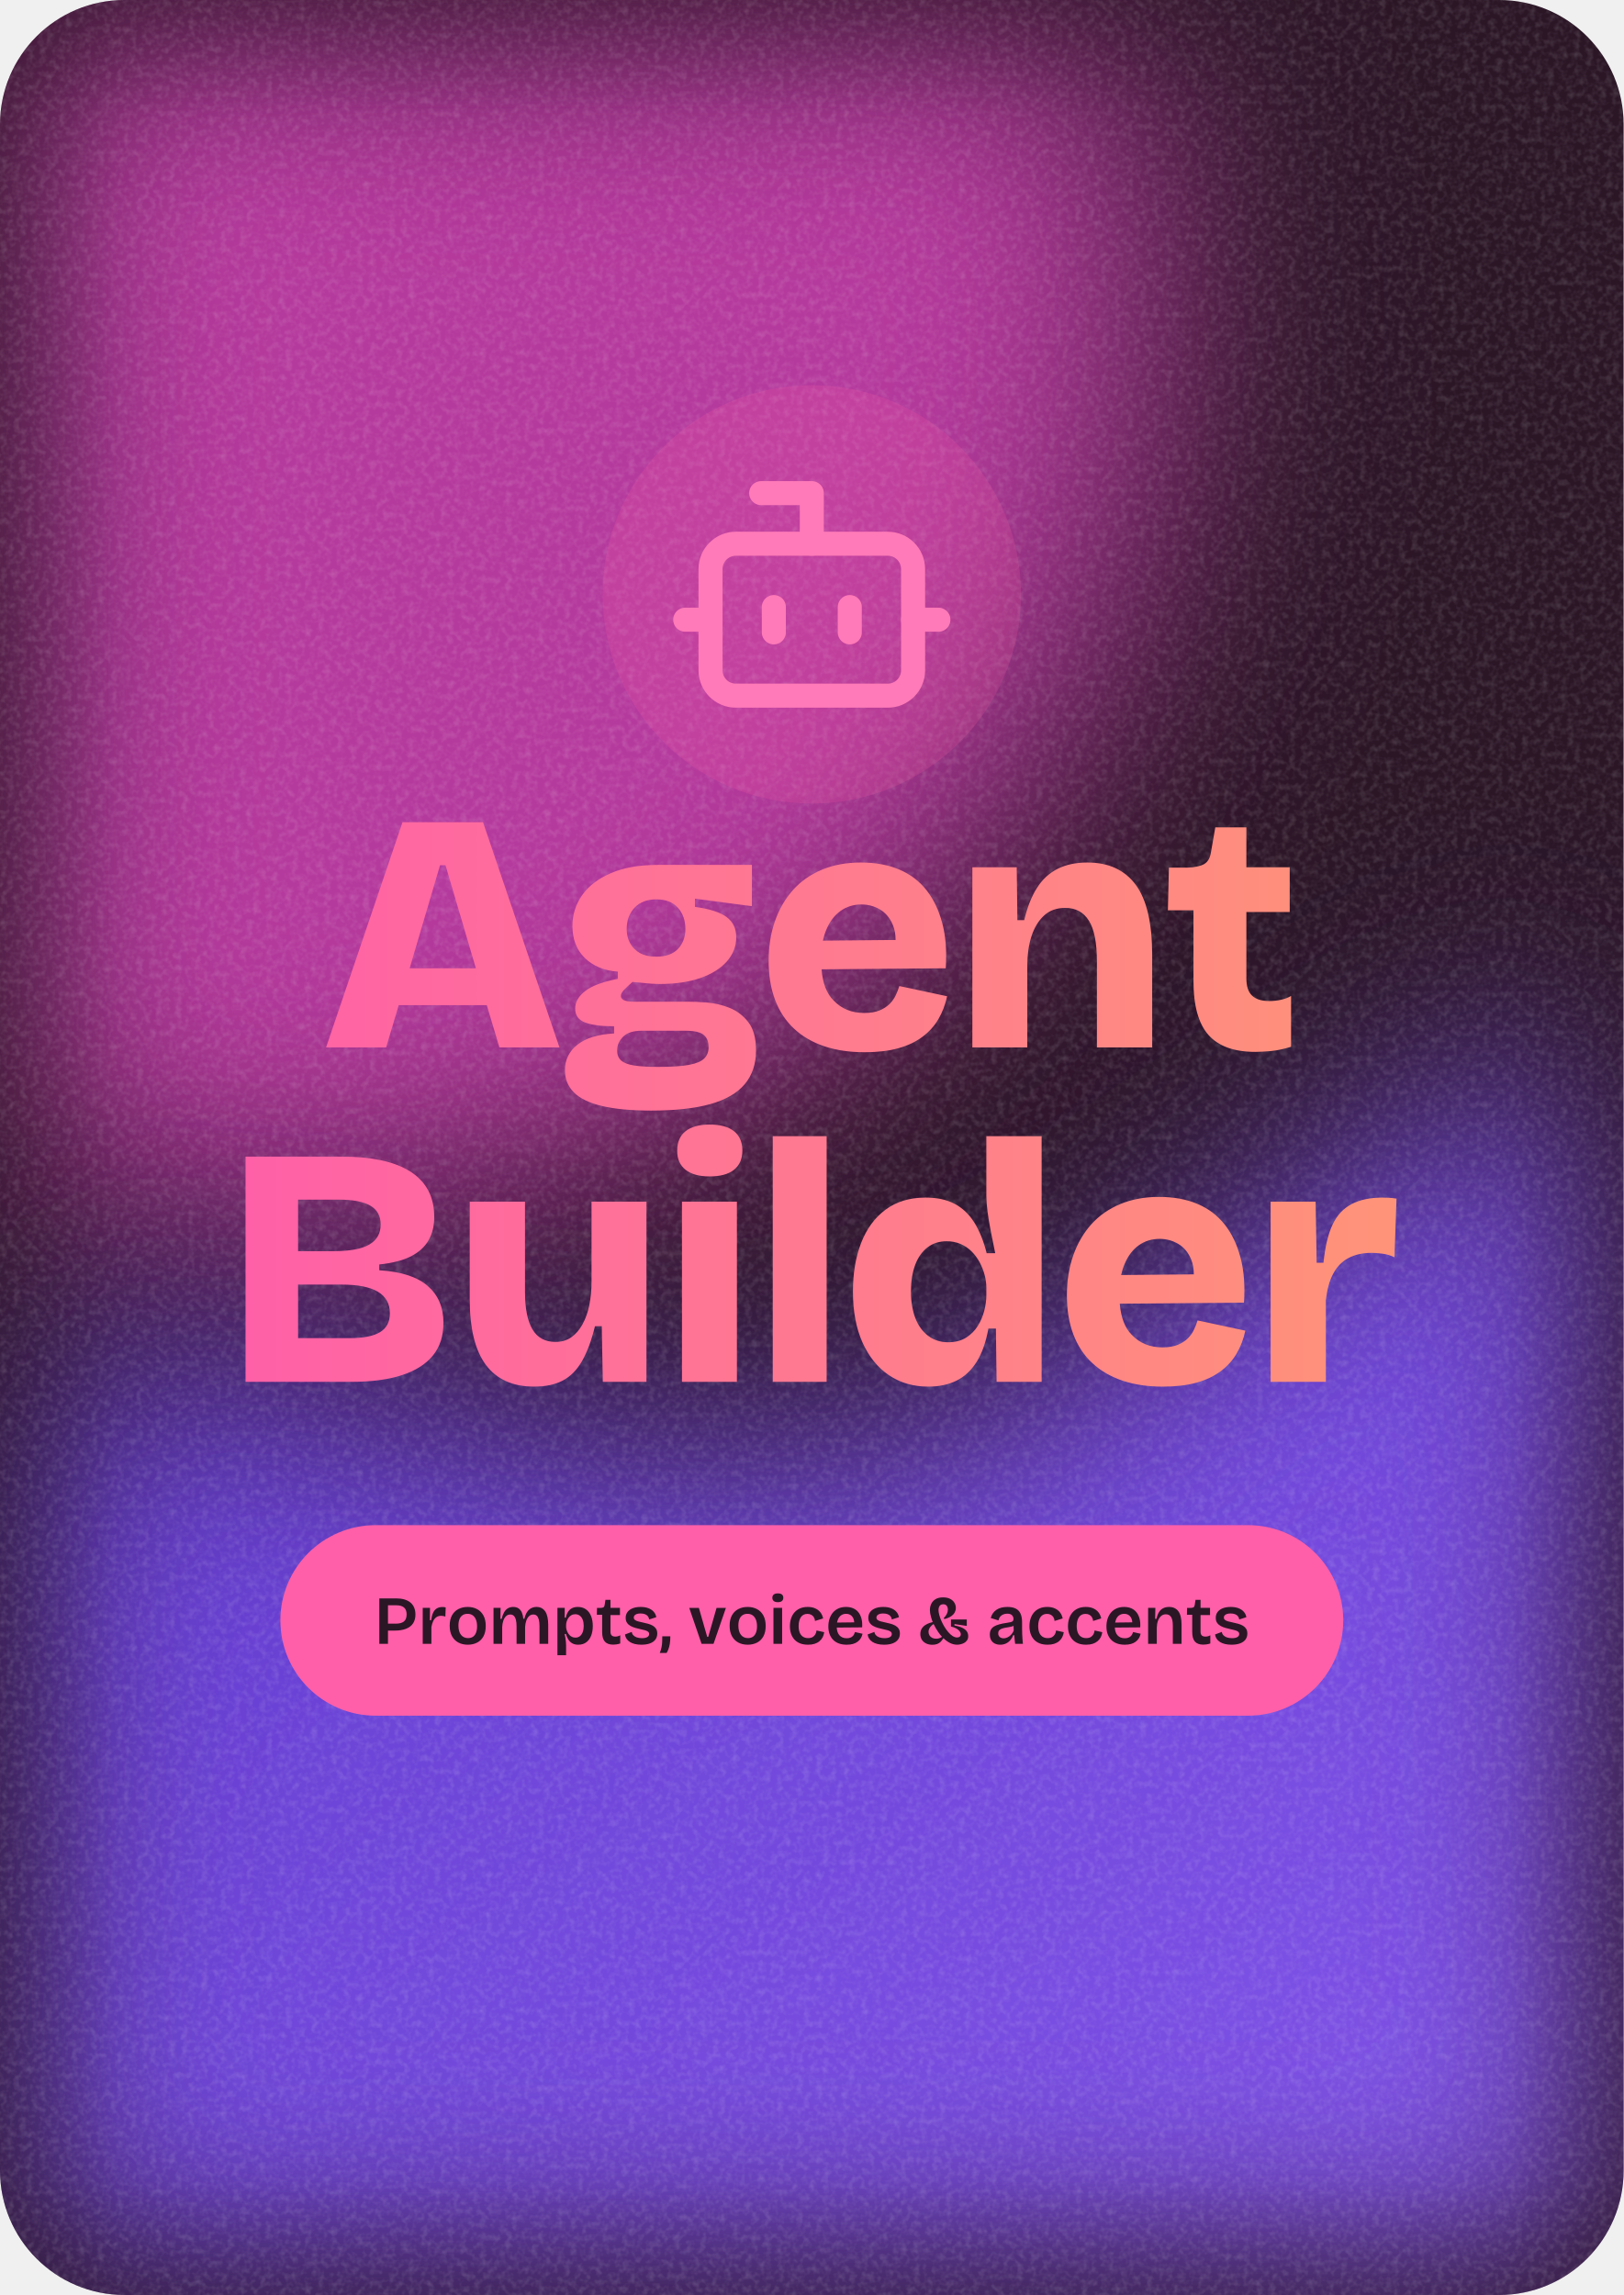
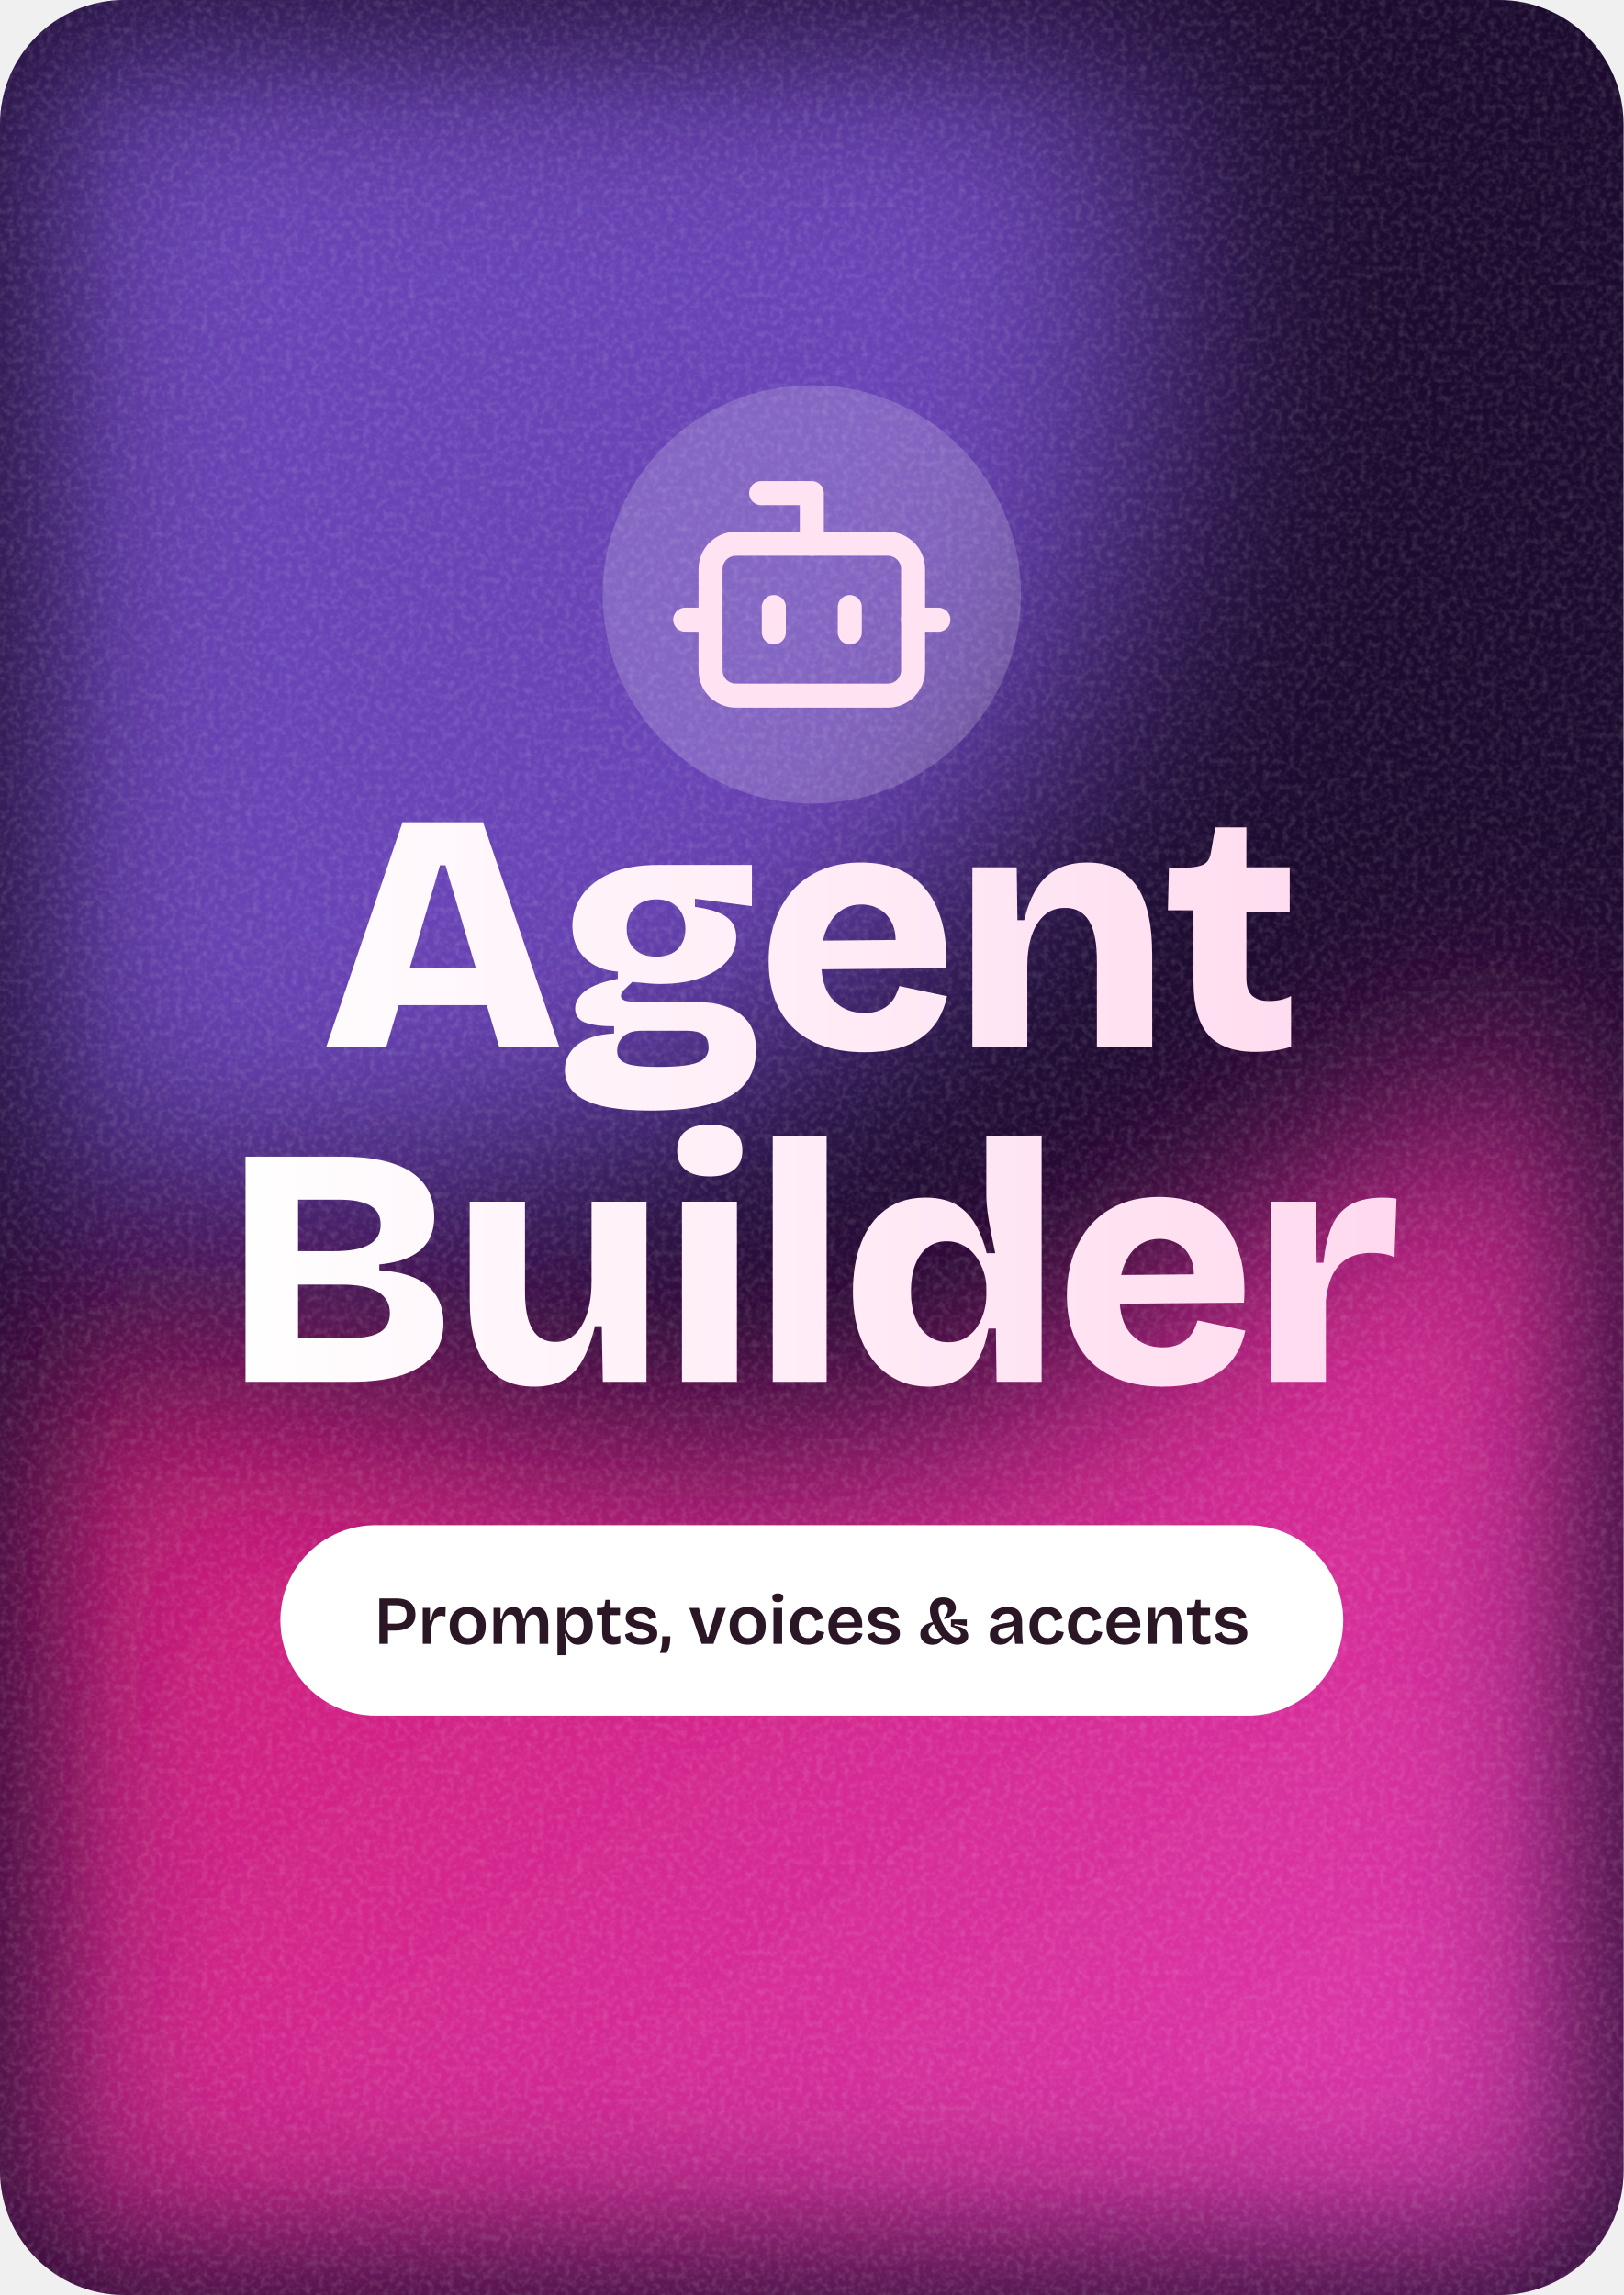
<svg xmlns="http://www.w3.org/2000/svg" width="295" height="417" viewBox="0 0 295 417" fill="none">
  <defs>
    <clipPath id="card">
      <rect width="295" height="417" rx="22.618" />
    </clipPath>
    <linearGradient id="wave" x1="0" y1="0" x2="1" y2="1">
-       <stop offset="0" stop-color="#5B36C9" />
-       <stop offset="1" stop-color="#8A5CF0" />
+       <stop offset="0" stop-color="#C81062" />
+       <stop offset="1" stop-color="#E345C4" />
    </linearGradient>
    <linearGradient id="ink" x1="40" y1="0" x2="255" y2="0" gradientUnits="userSpaceOnUse">
-       <stop offset="0" stop-color="#FF5FA8" />
-       <stop offset="1" stop-color="#FF9478" />
+       <stop offset="0" stop-color="#FFFFFF" />
+       <stop offset="1" stop-color="#FFD9EE" />
    </linearGradient>
    <filter id="soft" x="-30%" y="-30%" width="160%" height="160%">
      <feGaussianBlur stdDeviation="22" />
    </filter>
    <filter id="grain" x="0" y="0" width="100%" height="100%">
      <feTurbulence type="fractalNoise" baseFrequency="0.85" numOctaves="2" stitchTiles="stitch" />
      <feColorMatrix values="0 0 0 0 1  0 0 0 0 1  0 0 0 0 1  0 0 0 1.1 -0.45" />
    </filter>
  </defs>
  <g clip-path="url(#card)">
-     <rect width="295" height="417" fill="#2B1626" />
-     <circle cx="50" cy="60" r="160" fill="#E345C4" opacity="0.75" filter="url(#soft)" />
+     <rect width="295" height="417" fill="#1C0B2E" />
+     <circle cx="50" cy="60" r="160" fill="#8A5CF0" opacity="0.7" filter="url(#soft)" />
    <path d="M-40 262C40 215 120 300 200 244S300 176 340 206L340 460L-40 460Z" fill="url(#wave)" filter="url(#soft)" />
    <rect width="295" height="417" fill="#FFFFFF" filter="url(#grain)" opacity="0.256" />
  </g>
  <path d="M70.155 190.320L59.243 190.320L73.131 149.400L87.763 149.400L101.651 190.320L90.739 190.320L88.445 182.632L72.449 182.632L70.155 190.320ZM74.433 175.936L86.461 175.936L80.943 157.212L79.951 157.212L74.433 175.936ZM118.329 201.790L118.329 201.790Q112.873 201.790 109.370 200.953Q105.867 200.116 104.255 198.473Q102.643 196.830 102.643 194.474L102.643 194.474Q102.643 191.622 104.906 189.824Q107.169 188.026 111.571 187.778L111.571 187.778L111.571 186.476Q108.161 186.476 106.332 185.794Q104.503 185.112 104.503 183.252L104.503 183.252Q104.503 181.516 106.301 180.090Q108.099 178.664 112.253 177.858L112.253 177.858L112.253 176.556Q108.471 176.246 106.239 174.045Q104.007 171.844 104.007 168.248L104.007 168.248Q104.007 165.210 105.743 162.699Q107.479 160.188 110.951 158.669Q114.423 157.150 119.631 157.150L119.631 157.150L136.619 157.150L136.619 164.652L126.265 163.288L126.265 164.776Q130.295 165.334 132.031 166.636Q133.767 167.938 133.767 170.294L133.767 170.294Q133.767 172.774 132.062 174.696Q130.357 176.618 127.257 177.703Q124.157 178.788 119.879 178.788L119.879 178.788Q119.135 178.788 118.236 178.726Q117.337 178.664 114.919 178.416L114.919 178.416Q113.927 179.284 113.369 179.873Q112.811 180.462 112.811 180.958L112.811 180.958Q112.811 181.330 113.121 181.578Q113.431 181.826 114.020 181.919Q114.609 182.012 115.291 182.012L115.291 182.012L125.273 182.012Q126.513 182.012 128.528 182.167Q130.543 182.322 132.558 183.128Q134.573 183.934 135.968 185.732Q137.363 187.530 137.363 190.878L137.363 190.878Q137.363 194.536 135.317 196.985Q133.271 199.434 129.055 200.612Q124.839 201.790 118.329 201.790ZM119.631 193.854L119.631 193.854Q123.227 193.854 125.211 193.482Q127.195 193.110 127.970 192.304Q128.745 191.498 128.745 190.320L128.745 190.320Q128.745 189.204 128.311 188.553Q127.877 187.902 127.195 187.654Q126.513 187.406 125.800 187.344Q125.087 187.282 124.591 187.282L124.591 187.282L116.593 187.282Q114.299 187.282 113.214 188.367Q112.129 189.452 112.129 190.878L112.129 190.878Q112.129 192.056 112.873 192.707Q113.617 193.358 115.260 193.606Q116.903 193.854 119.631 193.854ZM119.197 173.828L119.197 173.828Q121.863 173.828 123.196 172.402Q124.529 170.976 124.529 168.806L124.529 168.806Q124.529 166.450 123.165 164.931Q121.801 163.412 119.259 163.412L119.259 163.412Q116.717 163.412 115.291 164.931Q113.865 166.450 113.865 168.806L113.865 168.806Q113.865 170.232 114.485 171.379Q115.105 172.526 116.283 173.177Q117.461 173.828 119.197 173.828ZM157.079 191.188L157.079 191.188Q152.987 191.188 149.763 190.103Q146.539 189.018 144.276 186.910Q142.013 184.802 140.835 181.702Q139.657 178.602 139.657 174.572L139.657 174.572Q139.657 170.666 140.804 167.380Q141.951 164.094 144.090 161.707Q146.229 159.320 149.360 158.018Q152.491 156.716 156.397 156.716L156.397 156.716Q160.365 156.716 163.372 157.987Q166.379 159.258 168.332 161.738Q170.285 164.218 171.215 167.783Q172.145 171.348 171.835 175.936L171.835 175.936L149.267 176.122Q149.577 179.904 151.437 181.764L151.437 181.764Q153.607 184.058 157.017 184.058L157.017 184.058Q158.691 184.058 159.807 183.593Q160.923 183.128 161.636 182.415Q162.349 181.702 162.752 180.834Q163.155 179.966 163.403 179.160L163.403 179.160L172.083 181.020Q171.587 183.314 170.502 185.174Q169.417 187.034 167.588 188.398Q165.759 189.762 163.186 190.475Q160.613 191.188 157.079 191.188ZM149.515 170.914L149.515 170.914L162.721 170.790Q162.721 169.240 162.225 168.062L162.225 168.062Q161.419 166.140 159.869 165.241Q158.319 164.342 156.521 164.342L156.521 164.342Q154.351 164.342 152.708 165.520Q151.065 166.698 150.135 168.930L150.135 168.930Q149.763 169.798 149.515 170.914ZM186.653 190.320L176.671 190.320L176.671 157.584L184.731 157.584L184.855 167.194L186.095 167.194Q186.901 163.722 188.389 161.366Q189.877 159.010 192.171 157.863Q194.465 156.716 197.565 156.716L197.565 156.716Q203.331 156.716 206.338 160.746Q209.345 164.776 209.345 173.580L209.345 173.580L209.345 190.320L199.301 190.320L199.301 174.696Q199.301 169.612 197.844 167.287Q196.387 164.962 193.535 164.962L193.535 164.962Q191.179 164.962 189.660 166.388Q188.141 167.814 187.397 170.170Q186.653 172.526 186.653 175.440L186.653 175.440L186.653 190.320ZM228.069 191.126L228.069 191.126Q222.303 191.126 219.575 188.057Q216.847 184.988 216.847 178.230L216.847 178.230L216.847 165.396L212.197 165.396L212.383 157.646L215.731 157.646Q217.715 157.584 218.738 157.026Q219.761 156.468 220.009 154.918L220.009 154.918L220.815 150.330L226.457 150.330L226.457 157.584L234.331 157.584L234.331 165.706L226.457 165.706L226.457 177.796Q226.457 179.904 227.480 180.896Q228.503 181.888 230.611 181.888L230.611 181.888Q231.789 181.888 232.843 181.640Q233.897 181.392 234.579 180.958L234.579 180.958L234.579 190.196Q232.595 190.816 230.952 190.971Q229.309 191.126 228.069 191.126ZM63.831 251.080L44.611 251.080L44.611 210.160L62.281 210.160Q66.125 210.160 69.194 210.811Q72.263 211.462 74.433 212.795Q76.603 214.128 77.750 216.205Q78.897 218.282 78.897 221.134L78.897 221.134Q78.897 223.552 77.874 225.350Q76.851 227.148 74.681 228.264Q72.511 229.380 68.915 229.752L68.915 229.752L68.915 230.806Q74.867 231.178 77.719 233.658Q80.571 236.138 80.571 240.354L80.571 240.354Q80.571 243.950 78.649 246.306Q76.727 248.662 73.007 249.871Q69.287 251.080 63.831 251.080L63.831 251.080ZM54.159 233.410L54.159 243.144L63.459 243.144Q67.241 243.144 69.039 242.059Q70.837 240.974 70.837 238.618L70.837 238.618Q70.837 236.014 68.667 234.712Q66.497 233.410 62.033 233.410L62.033 233.410L54.159 233.410ZM54.159 217.972L54.159 227.334L60.669 227.334Q65.071 227.334 67.117 226.125Q69.163 224.916 69.163 222.498L69.163 222.498Q69.163 220.142 67.272 219.057Q65.381 217.972 61.537 217.972L61.537 217.972L54.159 217.972ZM97.063 251.948L97.063 251.948Q91.235 251.948 88.290 248.011Q85.345 244.074 85.345 236.014L85.345 236.014L85.345 218.344L95.389 218.344L95.389 234.712Q95.389 239.300 96.753 241.563Q98.117 243.826 100.907 243.826L100.907 243.826Q102.581 243.826 103.790 242.989Q104.999 242.152 105.836 240.633Q106.673 239.114 107.076 237.130Q107.479 235.146 107.479 232.790L107.479 232.790L107.479 218.344L117.461 218.344L117.461 251.080L109.525 251.080L109.339 240.974L108.099 240.974Q107.169 244.818 105.774 247.267Q104.379 249.716 102.271 250.832Q100.163 251.948 97.063 251.948ZM133.891 251.080L123.909 251.080L123.909 218.344L133.891 218.344L133.891 251.080ZM128.931 213.756L128.931 213.756Q126.079 213.756 124.560 212.547Q123.041 211.338 123.041 209.106L123.041 209.106Q123.041 206.750 124.560 205.541Q126.079 204.332 128.931 204.332L128.931 204.332Q131.845 204.332 133.364 205.541Q134.883 206.750 134.883 209.044L134.883 209.044Q134.883 211.338 133.364 212.547Q131.845 213.756 128.931 213.756ZM150.197 251.080L140.401 251.080L140.401 206.440L150.197 206.440L150.197 251.080ZM168.673 251.948L168.673 251.948Q164.581 251.948 161.512 249.871Q158.443 247.794 156.707 243.919Q154.971 240.044 154.971 234.650L154.971 234.650Q154.971 229.690 156.459 225.846Q157.947 222.002 160.892 219.801Q163.837 217.600 168.177 217.600L168.177 217.600Q171.277 217.600 173.416 218.716Q175.555 219.832 176.981 222.064Q178.407 224.296 179.275 227.706L179.275 227.706L180.825 227.706Q180.391 225.598 180.019 223.707Q179.647 221.816 179.430 220.173Q179.213 218.530 179.213 217.290L179.213 217.290L179.213 206.440L189.257 206.440L189.257 251.080L181.073 251.080L180.949 241.408L179.585 241.408Q178.903 245.128 177.446 247.453Q175.989 249.778 173.788 250.863Q171.587 251.948 168.673 251.948ZM172.269 243.888L172.269 243.888Q174.191 243.888 175.524 243.051Q176.857 242.214 177.663 240.912Q178.469 239.610 178.841 238.122Q179.213 236.634 179.213 235.332L179.213 235.332L179.213 234.030Q179.213 232.852 178.903 231.674Q178.593 230.496 178.004 229.380Q177.415 228.264 176.547 227.396Q175.679 226.528 174.532 226.032Q173.385 225.536 172.021 225.536L172.021 225.536Q169.975 225.536 168.518 226.652Q167.061 227.768 166.286 229.814Q165.511 231.860 165.511 234.650Q165.511 237.440 166.317 239.517Q167.123 241.594 168.673 242.741Q170.223 243.888 172.269 243.888ZM211.267 251.948L211.267 251.948Q207.175 251.948 203.951 250.863Q200.727 249.778 198.464 247.670Q196.201 245.562 195.023 242.462Q193.845 239.362 193.845 235.332L193.845 235.332Q193.845 231.426 194.992 228.140Q196.139 224.854 198.278 222.467Q200.417 220.080 203.548 218.778Q206.679 217.476 210.585 217.476L210.585 217.476Q214.553 217.476 217.560 218.747Q220.567 220.018 222.520 222.498Q224.473 224.978 225.403 228.543Q226.333 232.108 226.023 236.696L226.023 236.696L203.455 236.882Q203.765 240.664 205.625 242.524L205.625 242.524Q207.795 244.818 211.205 244.818L211.205 244.818Q212.879 244.818 213.995 244.353Q215.111 243.888 215.824 243.175Q216.537 242.462 216.940 241.594Q217.343 240.726 217.591 239.920L217.591 239.920L226.271 241.780Q225.775 244.074 224.690 245.934Q223.605 247.794 221.776 249.158Q219.947 250.522 217.374 251.235Q214.801 251.948 211.267 251.948ZM203.703 231.674L203.703 231.674L216.909 231.550Q216.909 230 216.413 228.822L216.413 228.822Q215.607 226.900 214.057 226.001Q212.507 225.102 210.709 225.102L210.709 225.102Q208.539 225.102 206.896 226.280Q205.253 227.458 204.323 229.690L204.323 229.690Q203.951 230.558 203.703 231.674ZM240.903 251.080L230.859 251.080L230.859 218.344L239.043 218.344L239.229 229.442L240.469 229.442Q240.903 225.102 242.112 222.529Q243.321 219.956 245.584 218.778Q247.847 217.600 251.195 217.600L251.195 217.600Q251.691 217.600 252.311 217.631Q252.931 217.662 253.737 217.786L253.737 217.786L253.365 228.450Q252.373 227.954 251.226 227.799Q250.079 227.644 249.211 227.644L249.211 227.644Q246.793 227.644 245.026 228.574Q243.259 229.504 242.236 231.426Q241.213 233.348 240.903 236.262L240.903 236.262L240.903 251.080Z" fill="url(#ink)" />
-   <rect x="50.944" y="277.12" width="193.113" height="34.618" rx="17.309" fill="#FF5FA8" />
+   <rect x="50.944" y="277.12" width="193.113" height="34.618" rx="17.309" fill="#FFFFFF" />
  <path d="M70.494 298.679L68.919 298.679L68.919 290.429L72.031 290.429Q72.831 290.429 73.469 290.617Q74.106 290.804 74.556 291.167Q75.006 291.529 75.244 292.085Q75.481 292.642 75.481 293.367L75.481 293.367Q75.481 294.317 75.050 294.967Q74.619 295.617 73.775 295.948Q72.931 296.279 71.681 296.279L71.681 296.279L70.494 296.279L70.494 298.679ZM71.994 291.679L70.494 291.679L70.494 295.017L71.894 295.017Q72.894 295.017 73.387 294.623Q73.881 294.229 73.881 293.317L73.881 293.317Q73.881 292.504 73.419 292.092Q72.956 291.679 71.994 291.679L71.994 291.679ZM78.381 298.679L76.806 298.679L76.806 292.142L78.131 292.142L78.106 294.392L78.331 294.392Q78.444 293.592 78.681 293.060Q78.919 292.529 79.344 292.260Q79.769 291.992 80.394 291.992L80.394 291.992Q80.519 291.992 80.662 292.004Q80.806 292.017 80.981 292.067L80.981 292.067L80.919 293.729Q80.719 293.654 80.512 293.623Q80.306 293.592 80.131 293.592L80.131 293.592Q79.644 293.592 79.287 293.842Q78.931 294.092 78.712 294.548Q78.494 295.004 78.381 295.629L78.381 295.629L78.381 298.679ZM84.981 298.842L84.981 298.842Q84.019 298.842 83.281 298.448Q82.544 298.054 82.125 297.285Q81.706 296.517 81.706 295.392L81.706 295.392Q81.706 294.242 82.137 293.485Q82.569 292.729 83.306 292.354Q84.044 291.979 84.969 291.979L84.969 291.979Q85.931 291.979 86.669 292.367Q87.406 292.754 87.831 293.523Q88.256 294.292 88.256 295.429L88.256 295.429Q88.256 296.579 87.831 297.342Q87.406 298.104 86.662 298.473Q85.919 298.842 84.981 298.842ZM85.044 297.642L85.044 297.642Q85.569 297.642 85.931 297.398Q86.294 297.154 86.487 296.667Q86.681 296.179 86.681 295.504L86.681 295.504Q86.681 294.792 86.475 294.285Q86.269 293.779 85.887 293.504Q85.506 293.229 84.931 293.229L84.931 293.229Q84.431 293.229 84.056 293.473Q83.681 293.717 83.487 294.192Q83.294 294.667 83.294 295.367L83.294 295.367Q83.294 296.467 83.762 297.054Q84.231 297.642 85.044 297.642ZM91.244 298.679L89.669 298.679L89.669 292.142L90.956 292.142L90.919 294.142L91.144 294.142Q91.319 293.417 91.600 292.935Q91.881 292.454 92.294 292.217Q92.706 291.979 93.244 291.979L93.244 291.979Q93.844 291.979 94.231 292.254Q94.619 292.529 94.825 293.010Q95.031 293.492 95.081 294.129L95.081 294.129L95.281 294.129Q95.444 293.404 95.750 292.929Q96.056 292.454 96.500 292.217Q96.944 291.979 97.481 291.979L97.481 291.979Q98.006 291.979 98.406 292.192Q98.806 292.404 99.075 292.810Q99.344 293.217 99.475 293.829Q99.606 294.442 99.606 295.242L99.606 295.242L99.606 298.679L98.019 298.679L98.019 295.442Q98.019 294.742 97.900 294.279Q97.781 293.817 97.537 293.585Q97.294 293.354 96.906 293.354L96.906 293.354Q96.469 293.354 96.144 293.642Q95.819 293.929 95.631 294.448Q95.444 294.967 95.406 295.629L95.406 295.629L95.406 298.679L93.856 298.679L93.856 295.517Q93.856 294.792 93.731 294.310Q93.606 293.829 93.356 293.592Q93.106 293.354 92.719 293.354L92.719 293.354Q92.269 293.354 91.950 293.654Q91.631 293.954 91.450 294.479Q91.269 295.004 91.244 295.654L91.244 295.654L91.244 298.679ZM102.856 300.754L101.281 300.754L101.281 292.142L102.606 292.142L102.594 293.917L102.806 293.929Q102.931 293.304 103.212 292.867Q103.494 292.429 103.931 292.204Q104.369 291.979 104.969 291.979L104.969 291.979Q105.844 291.979 106.456 292.410Q107.069 292.842 107.388 293.623Q107.706 294.404 107.706 295.442L107.706 295.442Q107.706 296.417 107.412 297.185Q107.119 297.954 106.525 298.398Q105.931 298.842 105.056 298.842L105.056 298.842Q104.419 298.842 103.981 298.592Q103.544 298.342 103.269 297.904Q102.994 297.467 102.819 296.892L102.819 296.892L102.594 296.892Q102.669 297.229 102.725 297.585Q102.781 297.942 102.819 298.285Q102.856 298.629 102.856 298.942L102.856 298.942L102.856 300.754ZM104.544 297.554L104.544 297.554Q105.031 297.554 105.369 297.285Q105.706 297.017 105.881 296.535Q106.056 296.054 106.056 295.429L106.056 295.429Q106.056 294.779 105.875 294.304Q105.694 293.829 105.344 293.567Q104.994 293.304 104.519 293.304L104.519 293.304Q104.106 293.304 103.794 293.492Q103.481 293.679 103.269 293.985Q103.056 294.292 102.956 294.642Q102.856 294.992 102.856 295.329L102.856 295.329L102.856 295.542Q102.856 295.792 102.925 296.060Q102.994 296.329 103.131 296.598Q103.269 296.867 103.469 297.085Q103.669 297.304 103.944 297.429Q104.219 297.554 104.544 297.554ZM111.419 298.829L111.419 298.829Q110.381 298.829 109.894 298.273Q109.406 297.717 109.406 296.542L109.406 296.542L109.406 293.404L108.444 293.404L108.469 292.154L109.106 292.154Q109.469 292.154 109.644 292.042Q109.819 291.929 109.856 291.642L109.856 291.642L110.006 290.692L110.919 290.692L110.919 292.142L112.644 292.142L112.644 293.454L110.919 293.454L110.919 296.479Q110.919 296.942 111.137 297.154Q111.356 297.367 111.794 297.367L111.794 297.367Q112.031 297.367 112.262 297.310Q112.494 297.254 112.694 297.117L112.694 297.117L112.694 298.617Q112.306 298.742 111.987 298.785Q111.669 298.829 111.419 298.829ZM116.531 298.842L116.531 298.842Q115.869 298.842 115.337 298.710Q114.806 298.579 114.431 298.335Q114.056 298.092 113.831 297.748Q113.606 297.404 113.556 296.979L113.556 296.979L114.794 296.517Q114.819 296.842 115.044 297.098Q115.269 297.354 115.669 297.504Q116.069 297.654 116.631 297.654L116.631 297.654Q117.256 297.654 117.600 297.460Q117.944 297.267 117.944 296.904L117.944 296.904Q117.944 296.642 117.756 296.485Q117.569 296.329 117.212 296.223Q116.856 296.117 116.356 296.017L116.356 296.017Q115.894 295.917 115.425 295.785Q114.956 295.654 114.562 295.435Q114.169 295.217 113.925 294.860Q113.681 294.504 113.681 293.954L113.681 293.954Q113.681 293.354 114.000 292.917Q114.319 292.479 114.925 292.229Q115.531 291.979 116.394 291.979L116.394 291.979Q117.206 291.979 117.800 292.204Q118.394 292.429 118.769 292.848Q119.144 293.267 119.244 293.842L119.244 293.842L117.944 294.254Q117.906 293.904 117.706 293.660Q117.506 293.417 117.169 293.292Q116.831 293.167 116.381 293.167L116.381 293.167Q115.806 293.167 115.481 293.367Q115.156 293.567 115.156 293.904L115.156 293.904Q115.156 294.179 115.362 294.342Q115.569 294.504 115.937 294.604Q116.306 294.704 116.781 294.804L116.781 294.804Q117.281 294.904 117.750 295.035Q118.219 295.167 118.594 295.379Q118.969 295.592 119.194 295.935Q119.419 296.279 119.419 296.817L119.419 296.817Q119.419 297.467 119.069 297.923Q118.719 298.379 118.075 298.610Q117.431 298.842 116.531 298.842ZM121.119 300.342L119.881 300.342Q120.106 299.767 120.200 299.279Q120.294 298.792 120.312 298.317Q120.331 297.842 120.331 297.317L120.331 297.317L121.794 297.317Q121.794 298.104 121.700 298.673Q121.606 299.242 121.450 299.648Q121.294 300.054 121.119 300.342L121.119 300.342ZM129.644 298.679L127.469 298.679L125.231 292.154L126.981 292.154L128.494 297.417L128.681 297.417L130.194 292.154L131.894 292.154L129.644 298.679ZM135.844 298.842L135.844 298.842Q134.881 298.842 134.144 298.448Q133.406 298.054 132.987 297.285Q132.569 296.517 132.569 295.392L132.569 295.392Q132.569 294.242 133.000 293.485Q133.431 292.729 134.169 292.354Q134.906 291.979 135.831 291.979L135.831 291.979Q136.794 291.979 137.531 292.367Q138.269 292.754 138.694 293.523Q139.119 294.292 139.119 295.429L139.119 295.429Q139.119 296.579 138.694 297.342Q138.269 298.104 137.525 298.473Q136.781 298.842 135.844 298.842ZM135.906 297.642L135.906 297.642Q136.431 297.642 136.794 297.398Q137.156 297.154 137.350 296.667Q137.544 296.179 137.544 295.504L137.544 295.504Q137.544 294.792 137.337 294.285Q137.131 293.779 136.750 293.504Q136.369 293.229 135.794 293.229L135.794 293.229Q135.294 293.229 134.919 293.473Q134.544 293.717 134.350 294.192Q134.156 294.667 134.156 295.367L134.156 295.367Q134.156 296.467 134.625 297.054Q135.094 297.642 135.906 297.642ZM142.106 298.679L140.531 298.679L140.531 292.142L142.106 292.142L142.106 298.679ZM141.319 291.117L141.319 291.117Q140.844 291.117 140.587 290.910Q140.331 290.704 140.331 290.317L140.331 290.317Q140.331 289.929 140.587 289.723Q140.844 289.517 141.319 289.517L141.319 289.517Q141.819 289.517 142.069 289.717Q142.319 289.917 142.319 290.317L142.319 290.317Q142.319 290.704 142.062 290.910Q141.806 291.117 141.319 291.117ZM146.819 298.842L146.819 298.842Q145.969 298.842 145.350 298.592Q144.731 298.342 144.325 297.885Q143.919 297.429 143.719 296.817Q143.519 296.204 143.519 295.492L143.519 295.492Q143.519 294.729 143.725 294.092Q143.931 293.454 144.344 292.979Q144.756 292.504 145.362 292.242Q145.969 291.979 146.756 291.979L146.756 291.979Q147.544 291.979 148.125 292.242Q148.706 292.504 149.069 292.973Q149.431 293.442 149.556 294.067L149.556 294.067L148.081 294.529Q148.056 294.154 147.881 293.860Q147.706 293.567 147.406 293.404Q147.106 293.242 146.694 293.242L146.694 293.242Q146.294 293.242 146.000 293.398Q145.706 293.554 145.512 293.842Q145.319 294.129 145.212 294.535Q145.106 294.942 145.106 295.442L145.106 295.442Q145.106 296.129 145.294 296.617Q145.481 297.104 145.869 297.373Q146.256 297.642 146.831 297.642L146.831 297.642Q147.344 297.642 147.662 297.448Q147.981 297.254 148.150 296.942Q148.319 296.629 148.356 296.254L148.356 296.254L149.756 296.567Q149.681 297.079 149.469 297.492Q149.256 297.904 148.887 298.210Q148.519 298.517 148.006 298.679Q147.494 298.842 146.819 298.842ZM153.831 298.842L153.831 298.842Q153.044 298.842 152.425 298.617Q151.806 298.392 151.381 297.960Q150.956 297.529 150.731 296.917Q150.506 296.304 150.506 295.529Q150.506 294.754 150.725 294.104Q150.944 293.454 151.356 292.979Q151.769 292.504 152.362 292.242Q152.956 291.979 153.719 291.979L153.719 291.979Q154.431 291.979 154.994 292.217Q155.556 292.454 155.944 292.923Q156.331 293.392 156.519 294.085Q156.706 294.779 156.644 295.692L156.644 295.692L152.031 295.729Q152.081 296.642 152.519 297.129L152.519 297.129Q152.994 297.667 153.831 297.667L153.831 297.667Q154.206 297.667 154.462 297.573Q154.719 297.479 154.894 297.323Q155.069 297.167 155.175 296.967Q155.281 296.767 155.344 296.542L155.344 296.542L156.719 296.854Q156.619 297.317 156.394 297.679Q156.169 298.042 155.812 298.304Q155.456 298.567 154.969 298.704Q154.481 298.842 153.831 298.842ZM152.081 294.817L152.081 294.817L155.206 294.779Q155.181 294.404 155.069 294.117L155.069 294.117Q154.881 293.667 154.531 293.448Q154.181 293.229 153.731 293.229L153.731 293.229Q153.219 293.229 152.831 293.498Q152.444 293.767 152.244 294.267L152.244 294.267Q152.144 294.517 152.081 294.817ZM160.619 298.842L160.619 298.842Q159.956 298.842 159.425 298.710Q158.894 298.579 158.519 298.335Q158.144 298.092 157.919 297.748Q157.694 297.404 157.644 296.979L157.644 296.979L158.881 296.517Q158.906 296.842 159.131 297.098Q159.356 297.354 159.756 297.504Q160.156 297.654 160.719 297.654L160.719 297.654Q161.344 297.654 161.687 297.460Q162.031 297.267 162.031 296.904L162.031 296.904Q162.031 296.642 161.844 296.485Q161.656 296.329 161.300 296.223Q160.944 296.117 160.444 296.017L160.444 296.017Q159.981 295.917 159.512 295.785Q159.044 295.654 158.650 295.435Q158.256 295.217 158.012 294.860Q157.769 294.504 157.769 293.954L157.769 293.954Q157.769 293.354 158.087 292.917Q158.406 292.479 159.012 292.229Q159.619 291.979 160.481 291.979L160.481 291.979Q161.294 291.979 161.887 292.204Q162.481 292.429 162.856 292.848Q163.231 293.267 163.331 293.842L163.331 293.842L162.031 294.254Q161.994 293.904 161.794 293.660Q161.594 293.417 161.256 293.292Q160.919 293.167 160.469 293.167L160.469 293.167Q159.894 293.167 159.569 293.367Q159.244 293.567 159.244 293.904L159.244 293.904Q159.244 294.179 159.450 294.342Q159.656 294.504 160.025 294.604Q160.394 294.704 160.869 294.804L160.869 294.804Q161.369 294.904 161.837 295.035Q162.306 295.167 162.681 295.379Q163.056 295.592 163.281 295.935Q163.506 296.279 163.506 296.817L163.506 296.817Q163.506 297.467 163.156 297.923Q162.806 298.379 162.162 298.610Q161.519 298.842 160.619 298.842ZM173.906 298.842L173.906 298.842Q173.244 298.842 172.625 298.535Q172.006 298.229 171.456 297.692L171.456 297.692Q171.444 297.692 171.444 297.692L171.444 297.692L171.369 297.692Q171.181 298.054 170.906 298.317Q170.631 298.579 170.262 298.717Q169.894 298.854 169.406 298.854L169.406 298.854Q168.769 298.854 168.275 298.617Q167.781 298.379 167.500 297.948Q167.219 297.517 167.219 296.917L167.219 296.917Q167.219 296.342 167.462 295.942Q167.706 295.542 168.094 295.285Q168.481 295.029 168.931 294.879L168.931 294.879Q169.206 294.779 169.469 294.729L169.469 294.729Q169.269 294.229 169.144 293.754L169.144 293.754Q168.956 293.079 168.956 292.542L168.956 292.542Q168.956 291.917 169.212 291.398Q169.469 290.879 169.994 290.560Q170.519 290.242 171.344 290.242L171.344 290.242Q172.106 290.242 172.619 290.504Q173.131 290.767 173.400 291.204Q173.669 291.642 173.669 292.167L173.669 292.167Q173.669 292.579 173.469 292.967Q173.269 293.354 172.819 293.667Q172.369 293.979 171.581 294.192L171.581 294.192L171.481 293.992Q171.856 293.617 172.037 293.242Q172.219 292.867 172.219 292.467Q172.219 292.067 172.019 291.779Q171.819 291.492 171.381 291.492L171.381 291.492Q171.069 291.492 170.881 291.635Q170.694 291.779 170.606 292.017Q170.519 292.254 170.519 292.554L170.519 292.554Q170.519 292.917 170.656 293.429Q170.794 293.942 171.037 294.504Q171.281 295.067 171.606 295.598Q171.931 296.129 172.306 296.567Q172.681 297.004 173.087 297.267Q173.494 297.529 173.894 297.529L173.894 297.529Q174.206 297.529 174.387 297.367Q174.569 297.204 174.569 296.942L174.569 296.942Q174.569 296.667 174.356 296.392Q174.144 296.117 173.750 295.892Q173.356 295.667 172.781 295.542L172.781 295.542L172.781 294.254L175.656 294.254L175.656 295.429L173.419 295.092L173.419 295.342Q174.706 295.579 175.312 296.054Q175.919 296.529 175.919 297.267L175.919 297.267Q175.919 297.729 175.706 298.042Q175.494 298.354 175.175 298.523Q174.856 298.692 174.512 298.767Q174.169 298.842 173.906 298.842ZM169.631 295.079L169.631 295.079Q169.219 295.342 168.994 295.667L168.994 295.667Q168.706 296.067 168.706 296.504L168.706 296.504Q168.706 296.867 168.881 297.154Q169.056 297.442 169.375 297.598Q169.694 297.754 170.119 297.754L170.119 297.754Q170.506 297.754 170.819 297.604L170.819 297.604Q170.994 297.529 171.156 297.404L171.156 297.404Q170.769 296.992 170.444 296.504L170.444 296.504Q169.994 295.842 169.656 295.129L169.656 295.129Q169.644 295.104 169.631 295.079ZM181.719 298.842L181.719 298.842Q181.181 298.842 180.756 298.635Q180.331 298.429 180.087 298.017Q179.844 297.604 179.844 296.992L179.844 296.992Q179.844 296.479 180.037 296.117Q180.231 295.754 180.619 295.523Q181.006 295.292 181.581 295.135Q182.156 294.979 182.931 294.867L182.931 294.867Q183.356 294.804 183.625 294.742Q183.894 294.679 184.019 294.548Q184.144 294.417 184.144 294.154L184.144 294.154Q184.144 293.767 183.875 293.485Q183.606 293.204 183.006 293.204L183.006 293.204Q182.644 293.204 182.312 293.329Q181.981 293.454 181.744 293.723Q181.506 293.992 181.419 294.429L181.419 294.429L180.006 293.992Q180.144 293.492 180.406 293.123Q180.669 292.754 181.056 292.492Q181.444 292.229 181.944 292.104Q182.444 291.979 183.044 291.979L183.044 291.979Q183.956 291.979 184.544 292.273Q185.131 292.567 185.419 293.185Q185.706 293.804 185.706 294.779L185.706 294.779L185.706 296.004Q185.706 296.429 185.725 296.885Q185.744 297.342 185.775 297.798Q185.806 298.254 185.856 298.679L185.856 298.679L184.444 298.679Q184.394 298.329 184.356 297.929Q184.319 297.529 184.294 297.117L184.294 297.117L184.094 297.117Q183.919 297.592 183.594 297.985Q183.269 298.379 182.800 298.610Q182.331 298.842 181.719 298.842ZM182.344 297.679L182.344 297.679Q182.594 297.679 182.850 297.592Q183.106 297.504 183.356 297.329Q183.606 297.154 183.819 296.898Q184.031 296.642 184.181 296.292L184.181 296.292L184.156 295.417Q184.056 295.467 183.931 295.504L183.931 295.504Q183.619 295.604 183.275 295.654Q182.931 295.704 182.587 295.773Q182.244 295.842 181.969 295.948Q181.694 296.054 181.531 296.248Q181.369 296.442 181.369 296.779L181.369 296.779Q181.369 297.204 181.644 297.442Q181.919 297.679 182.344 297.679ZM190.344 298.842L190.344 298.842Q189.494 298.842 188.875 298.592Q188.256 298.342 187.850 297.885Q187.444 297.429 187.244 296.817Q187.044 296.204 187.044 295.492L187.044 295.492Q187.044 294.729 187.250 294.092Q187.456 293.454 187.869 292.979Q188.281 292.504 188.887 292.242Q189.494 291.979 190.281 291.979L190.281 291.979Q191.069 291.979 191.650 292.242Q192.231 292.504 192.594 292.973Q192.956 293.442 193.081 294.067L193.081 294.067L191.606 294.529Q191.581 294.154 191.406 293.860Q191.231 293.567 190.931 293.404Q190.631 293.242 190.219 293.242L190.219 293.242Q189.819 293.242 189.525 293.398Q189.231 293.554 189.037 293.842Q188.844 294.129 188.737 294.535Q188.631 294.942 188.631 295.442L188.631 295.442Q188.631 296.129 188.819 296.617Q189.006 297.104 189.394 297.373Q189.781 297.642 190.356 297.642L190.356 297.642Q190.869 297.642 191.187 297.448Q191.506 297.254 191.675 296.942Q191.844 296.629 191.881 296.254L191.881 296.254L193.281 296.567Q193.206 297.079 192.994 297.492Q192.781 297.904 192.412 298.210Q192.044 298.517 191.531 298.679Q191.019 298.842 190.344 298.842ZM197.344 298.842L197.344 298.842Q196.494 298.842 195.875 298.592Q195.256 298.342 194.850 297.885Q194.444 297.429 194.244 296.817Q194.044 296.204 194.044 295.492L194.044 295.492Q194.044 294.729 194.250 294.092Q194.456 293.454 194.869 292.979Q195.281 292.504 195.887 292.242Q196.494 291.979 197.281 291.979L197.281 291.979Q198.069 291.979 198.650 292.242Q199.231 292.504 199.594 292.973Q199.956 293.442 200.081 294.067L200.081 294.067L198.606 294.529Q198.581 294.154 198.406 293.860Q198.231 293.567 197.931 293.404Q197.631 293.242 197.219 293.242L197.219 293.242Q196.819 293.242 196.525 293.398Q196.231 293.554 196.037 293.842Q195.844 294.129 195.737 294.535Q195.631 294.942 195.631 295.442L195.631 295.442Q195.631 296.129 195.819 296.617Q196.006 297.104 196.394 297.373Q196.781 297.642 197.356 297.642L197.356 297.642Q197.869 297.642 198.187 297.448Q198.506 297.254 198.675 296.942Q198.844 296.629 198.881 296.254L198.881 296.254L200.281 296.567Q200.206 297.079 199.994 297.492Q199.781 297.904 199.412 298.210Q199.044 298.517 198.531 298.679Q198.019 298.842 197.344 298.842ZM204.356 298.842L204.356 298.842Q203.569 298.842 202.950 298.617Q202.331 298.392 201.906 297.960Q201.481 297.529 201.256 296.917Q201.031 296.304 201.031 295.529Q201.031 294.754 201.250 294.104Q201.469 293.454 201.881 292.979Q202.294 292.504 202.887 292.242Q203.481 291.979 204.244 291.979L204.244 291.979Q204.956 291.979 205.519 292.217Q206.081 292.454 206.469 292.923Q206.856 293.392 207.044 294.085Q207.231 294.779 207.169 295.692L207.169 295.692L202.556 295.729Q202.606 296.642 203.044 297.129L203.044 297.129Q203.519 297.667 204.356 297.667L204.356 297.667Q204.731 297.667 204.987 297.573Q205.244 297.479 205.419 297.323Q205.594 297.167 205.700 296.967Q205.806 296.767 205.869 296.542L205.869 296.542L207.244 296.854Q207.144 297.317 206.919 297.679Q206.694 298.042 206.337 298.304Q205.981 298.567 205.494 298.704Q205.006 298.842 204.356 298.842ZM202.606 294.817L202.606 294.817L205.731 294.779Q205.706 294.404 205.594 294.117L205.594 294.117Q205.406 293.667 205.056 293.448Q204.706 293.229 204.256 293.229L204.256 293.229Q203.744 293.229 203.356 293.498Q202.969 293.767 202.769 294.267L202.769 294.267Q202.669 294.517 202.606 294.817ZM210.181 298.679L208.606 298.679L208.606 292.142L209.919 292.142L209.881 294.142L210.106 294.142Q210.281 293.404 210.575 292.929Q210.869 292.454 211.331 292.217Q211.794 291.979 212.406 291.979L212.406 291.979Q213.519 291.979 214.100 292.767Q214.681 293.554 214.681 295.204L214.681 295.204L214.681 298.679L213.094 298.679L213.094 295.367Q213.094 294.304 212.775 293.810Q212.456 293.317 211.831 293.317L211.831 293.317Q211.306 293.317 210.944 293.648Q210.581 293.979 210.387 294.523Q210.194 295.067 210.181 295.717L210.181 295.717L210.181 298.679ZM218.631 298.829L218.631 298.829Q217.594 298.829 217.106 298.273Q216.619 297.717 216.619 296.542L216.619 296.542L216.619 293.404L215.656 293.404L215.681 292.154L216.319 292.154Q216.681 292.154 216.856 292.042Q217.031 291.929 217.069 291.642L217.069 291.642L217.219 290.692L218.131 290.692L218.131 292.142L219.856 292.142L219.856 293.454L218.131 293.454L218.131 296.479Q218.131 296.942 218.350 297.154Q218.569 297.367 219.006 297.367L219.006 297.367Q219.244 297.367 219.475 297.310Q219.706 297.254 219.906 297.117L219.906 297.117L219.906 298.617Q219.519 298.742 219.200 298.785Q218.881 298.829 218.631 298.829ZM223.744 298.842L223.744 298.842Q223.081 298.842 222.550 298.710Q222.019 298.579 221.644 298.335Q221.269 298.092 221.044 297.748Q220.819 297.404 220.769 296.979L220.769 296.979L222.006 296.517Q222.031 296.842 222.256 297.098Q222.481 297.354 222.881 297.504Q223.281 297.654 223.844 297.654L223.844 297.654Q224.469 297.654 224.812 297.460Q225.156 297.267 225.156 296.904L225.156 296.904Q225.156 296.642 224.969 296.485Q224.781 296.329 224.425 296.223Q224.069 296.117 223.569 296.017L223.569 296.017Q223.106 295.917 222.637 295.785Q222.169 295.654 221.775 295.435Q221.381 295.217 221.137 294.860Q220.894 294.504 220.894 293.954L220.894 293.954Q220.894 293.354 221.212 292.917Q221.531 292.479 222.137 292.229Q222.744 291.979 223.606 291.979L223.606 291.979Q224.419 291.979 225.012 292.204Q225.606 292.429 225.981 292.848Q226.356 293.267 226.456 293.842L226.456 293.842L225.156 294.254Q225.119 293.904 224.919 293.660Q224.719 293.417 224.381 293.292Q224.044 293.167 223.594 293.167L223.594 293.167Q223.019 293.167 222.694 293.367Q222.369 293.567 222.369 293.904L222.369 293.904Q222.369 294.179 222.575 294.342Q222.781 294.504 223.150 294.604Q223.519 294.704 223.994 294.804L223.994 294.804Q224.494 294.904 224.962 295.035Q225.431 295.167 225.806 295.379Q226.181 295.592 226.406 295.935Q226.631 296.279 226.631 296.817L226.631 296.817Q226.631 297.467 226.281 297.923Q225.931 298.379 225.287 298.610Q224.644 298.842 223.744 298.842Z" fill="#2B1626" />
  <g id="bp-icon">
-     <circle cx="147.5" cy="108" r="38" fill="#FF5FA8" fill-opacity="0.18" />
-     <g transform="translate(119.9 80.4) scale(2.3)" fill="none" stroke="#FF7AB8" stroke-width="1.9" stroke-linecap="round" stroke-linejoin="round">
+     <circle cx="147.5" cy="108" r="38" fill="#FFFFFF" fill-opacity="0.18" />
+     <g transform="translate(119.9 80.4) scale(2.3)" fill="none" stroke="#FFE3F3" stroke-width="1.9" stroke-linecap="round" stroke-linejoin="round">
      <path d="M12 8V4H8" />
      <rect width="16" height="12" x="4" y="8" rx="2" />
      <path d="M2 14h2" />
      <path d="M20 14h2" />
      <path d="M15 13v2" />
      <path d="M9 13v2" />
    </g>
  </g>
</svg>
